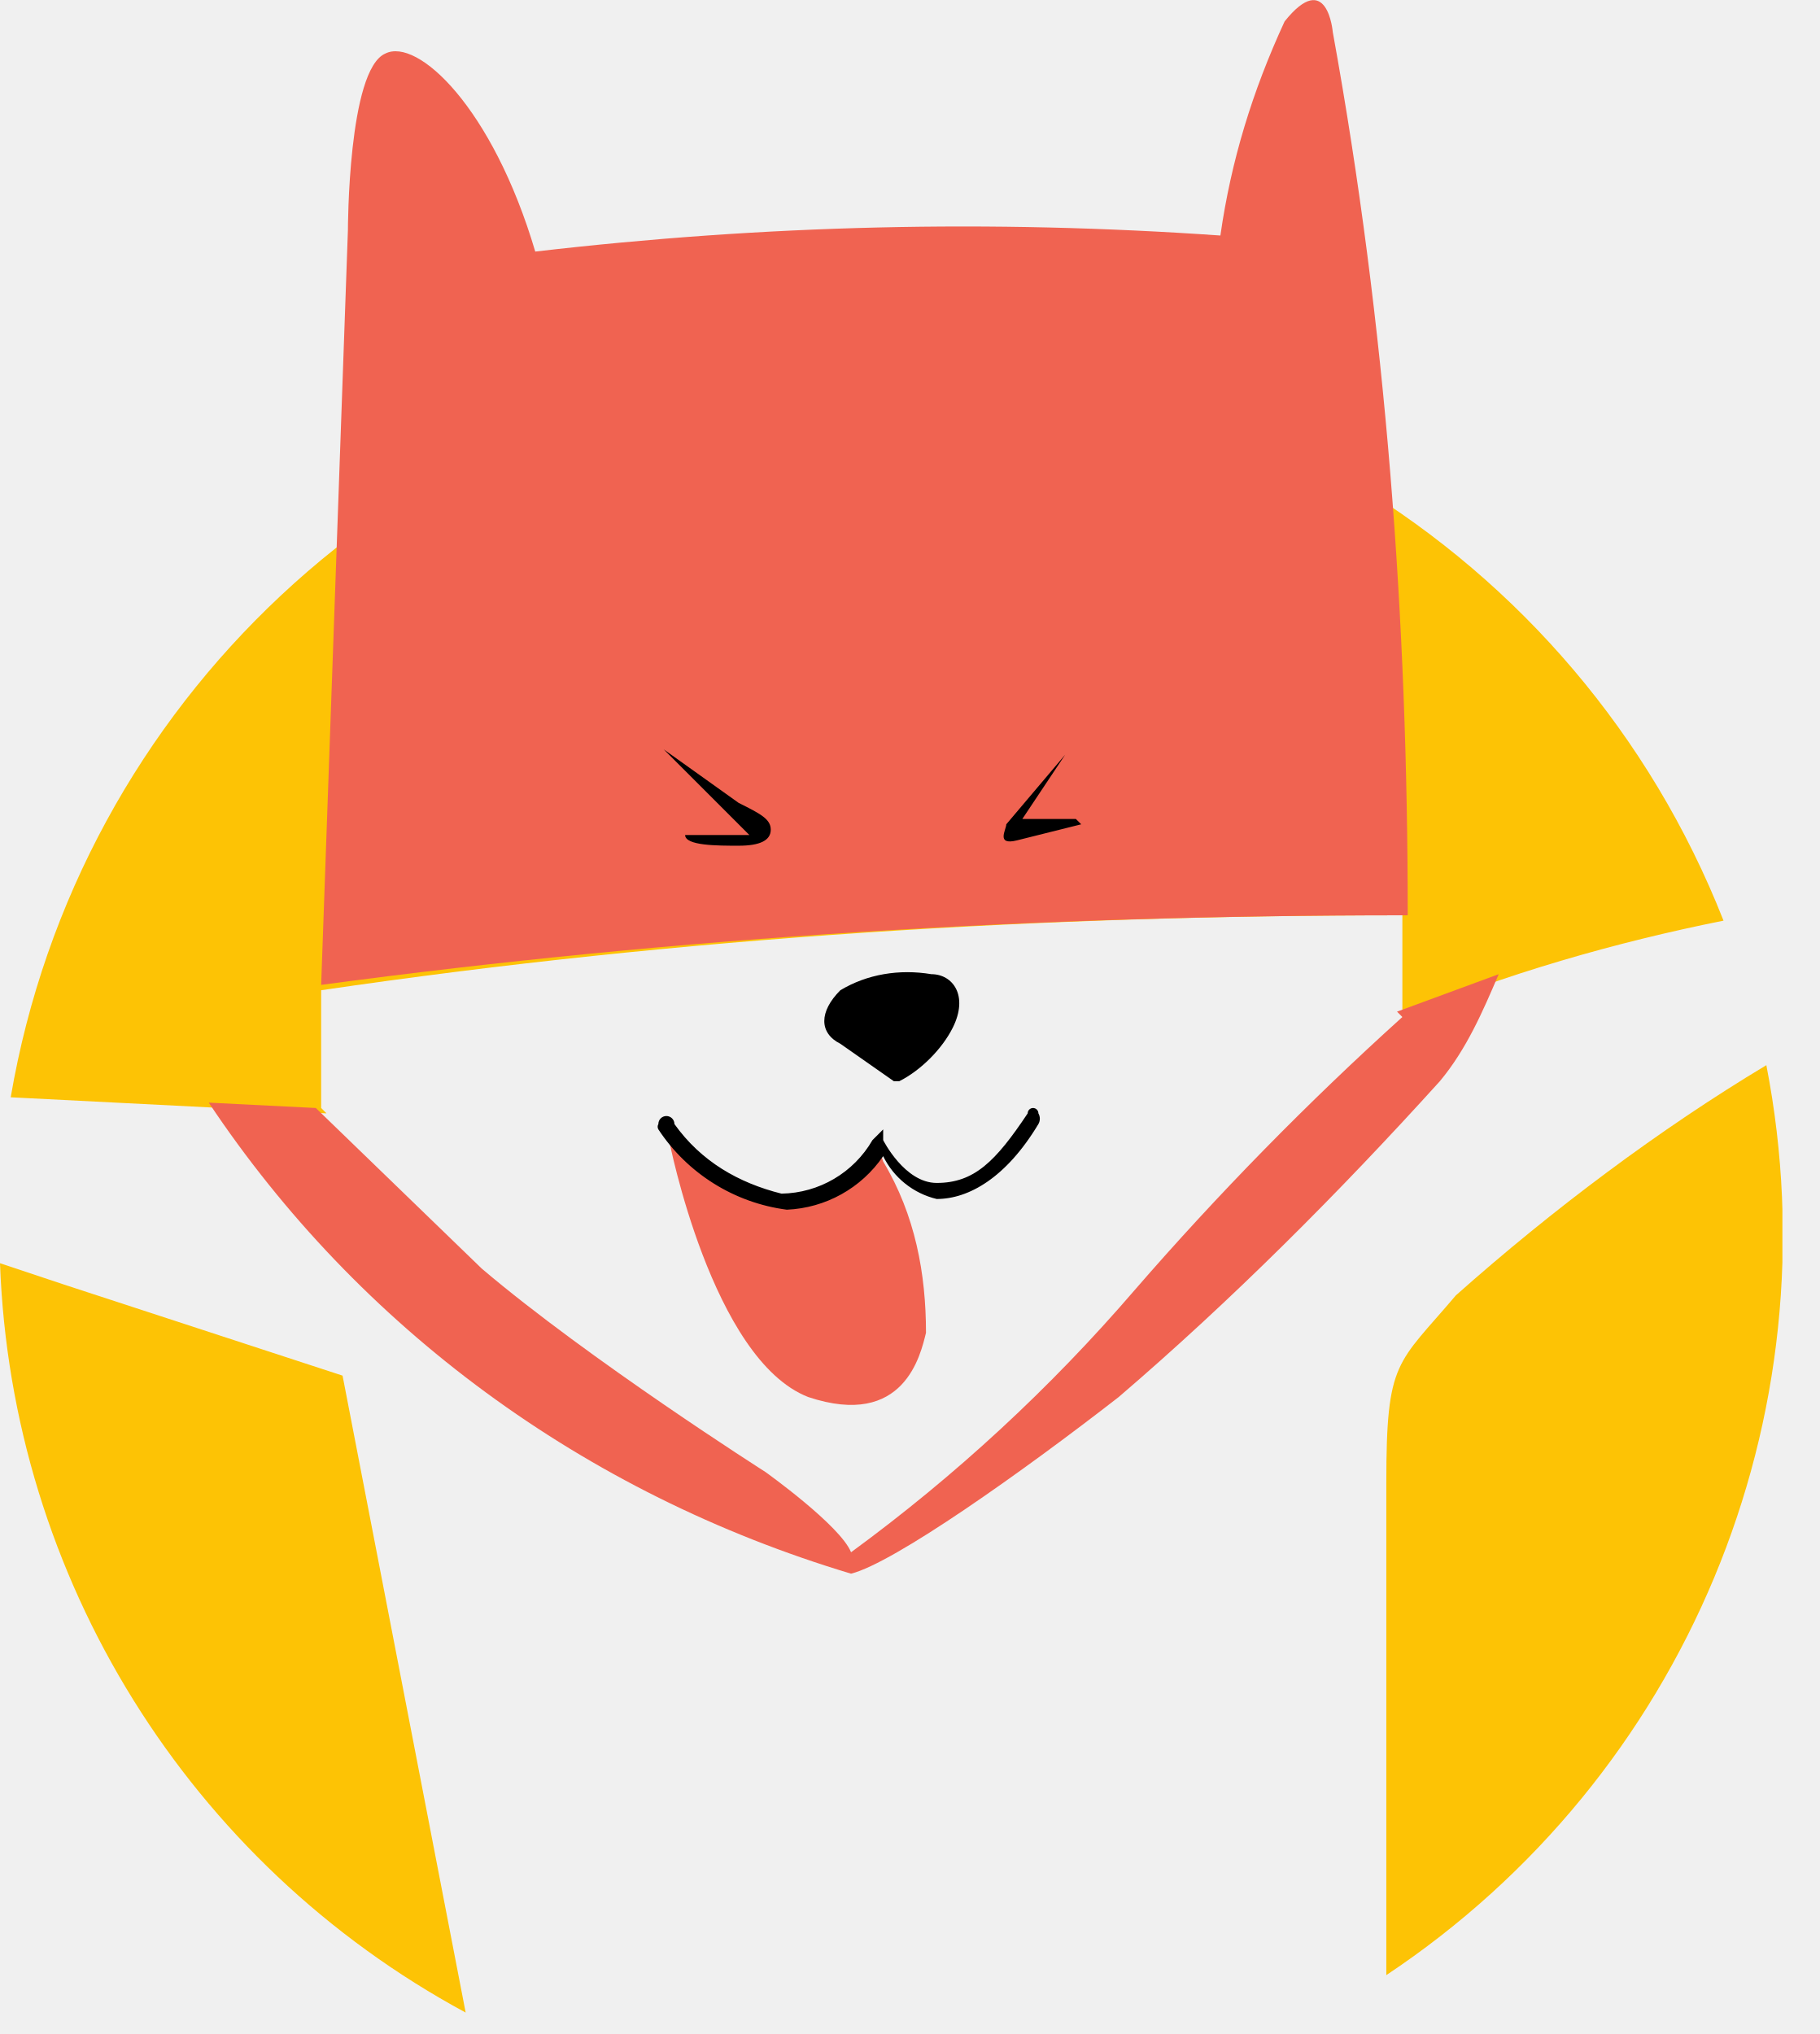
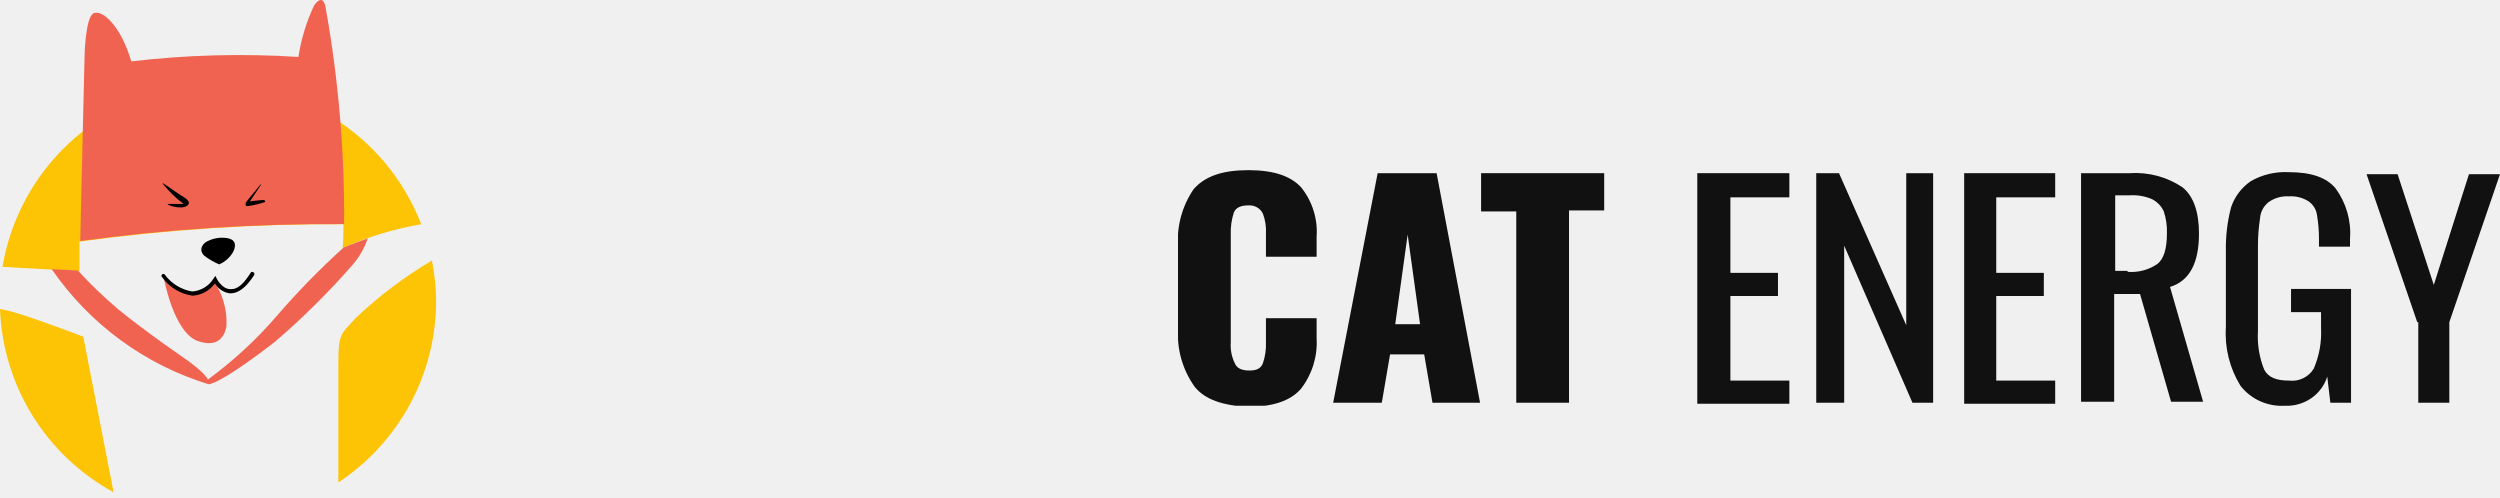
- <svg xmlns="http://www.w3.org/2000/svg" width="34" height="38" viewBox="0 0 34 38" fill="none">
-   <g clip-path="url(#a)">
-     <path d="M6 20.7v-2.2c6.8-1 13.5-1.4 20.2-1.4V19c1.9-.8 4-1.4 6-1.8a16.7 16.7 0 0 0-32 3.3l5.9.3ZM27.2 24.2c-1.1 1.3-1.3 1.2-1.3 3.5v9.2a16.6 16.6 0 0 0 7.1-17c-2 1.2-4 2.7-5.8 4.3ZM6.4 25.7 1.2 24 0 23.6a16.6 16.6 0 0 0 8.7 14L6.4 25.7Z" fill="#FDC305" />
-     <path d="M26.3 17.1c0-5.5-.4-11-1.4-16.5 0 0-.1-1.2-.9-.2-.6 1.3-1 2.6-1.2 4-4.3-.3-8.5-.2-12.8.3C9.2 2 7.8.7 7.2 1c-.7.3-.7 3.3-.7 3.3L6 18.4c6.7-.9 13.4-1.3 20.2-1.3Z" fill="#F06351" />
-     <path d="m12.4 14 1.4 1c.4.2.6.3.6.5s-.2.3-.6.3c-.4 0-1 0-1-.2H14L12.4 14ZM19.9 14.1l-1.1 1.3c0 .1-.2.4.2.3l1.2-.3-.1-.1h-1l.8-1.2s.1-.1 0 0ZM16.8 20.2c.4-.2.8-.6 1-1 .3-.6 0-1-.4-1-.6-.1-1.2 0-1.7.3-.4.4-.4.8 0 1l1 .7Z" fill="#000" />
-     <path d="M16.4 21.4a2 2 0 0 1-.5.7c-.3.2-.6.3-1 .3-.5 0-1 0-1.5-.4l-.5-.4a1 1 0 0 0-.4-.3s.8 4.1 2.6 4.8c1.8.6 2.1-.8 2.2-1.2 0-1.1-.2-2.2-.8-3.2l-.1-.3Z" fill="#F06351" />
-     <path d="M14.7 22.6a3.4 3.4 0 0 1-2.4-1.5.1.1 0 0 1 0-.1.1.1 0 0 1 .3 0c.5.7 1.2 1.1 2 1.3a2 2 0 0 0 1.7-1l.2-.2v.2s.4.8 1 .8c.7 0 1.1-.4 1.7-1.3a.1.1 0 0 1 .2 0 .2.2 0 0 1 0 .2c-.6 1-1.3 1.4-1.9 1.4a1.5 1.5 0 0 1-1-.8 2.3 2.3 0 0 1-1.8 1Z" fill="#000" />
-     <path d="M26.2 19a58.6 58.6 0 0 0-5 5.1 31.6 31.6 0 0 1-5.3 4.9c-.2-.5-1.6-1.5-1.6-1.5S11 25.4 9 23.7l-3.1-3-2-.1c2.8 4.2 7 7.3 12 8.8.8-.2 3.2-1.9 5-3.3 2.1-1.8 4.1-3.8 6-5.9.5-.6.8-1.3 1.1-2l-1.9.7Z" fill="#F06351" />
+ <svg xmlns="http://www.w3.org/2000/svg" width="191" height="38" viewBox="0 0 191 38" fill="none">
+   <g clip-path="url(#clip0_63076_420)">
+     <path d="M6.07 20.72V18.46C12.754 17.542 19.494 17.098 26.24 17.13C26.24 17.73 26.24 18.34 26.18 18.95C28.098 18.099 30.113 17.488 32.18 17.13C30.863 13.722 28.462 10.841 25.347 8.931C22.232 7.021 18.576 6.186 14.941 6.557C11.306 6.927 7.894 8.482 5.229 10.981C2.563 13.48 0.793 16.786 0.19 20.39L6.07 20.72Z" fill="#FDC305" />
+     <path d="M27.24 24.23C26.08 25.51 25.85 25.43 25.85 27.68C25.85 28.59 25.85 32.58 25.85 36.86C28.142 35.346 30.024 33.288 31.328 30.869C32.632 28.451 33.316 25.747 33.32 23C33.307 21.959 33.2 20.922 33 19.9C30.928 21.13 28.997 22.581 27.24 24.23Z" fill="#FDC305" />
+     <path d="M6.36 25.72C6.36 25.72 2.57 24.28 1.17 23.89C0.787 23.769 0.396 23.676 0 23.61C0.108 26.496 0.966 29.304 2.487 31.759C4.009 34.213 6.143 36.23 8.68 37.61L6.36 25.72Z" fill="#FDC305" />
+     <path d="M26.29 17.12C26.331 11.599 25.862 6.085 24.89 0.65C24.89 0.65 24.75 -0.64 24 0.41C23.411 1.658 23.007 2.985 22.8 4.35C18.542 4.076 14.268 4.19 10.03 4.69C9.24 2 7.85 0.75 7.18 1C6.51 1.25 6.46 4.31 6.46 4.31L6.13 18.41C12.811 17.506 19.548 17.075 26.29 17.12Z" fill="#F06351" />
+     <path d="M12.41 14C12.41 13.91 13.41 14.68 13.82 14.92C14.23 15.16 14.43 15.34 14.43 15.51C14.43 15.68 14.16 15.85 13.8 15.85C13.44 15.85 12.89 15.73 12.8 15.58H13.74H14.03C13.421 15.129 12.876 14.598 12.41 14Z" fill="black" />
+     <path d="M19.89 14.11L18.8 15.44C18.8 15.5 18.63 15.79 18.98 15.74C19.394 15.678 19.802 15.581 20.2 15.45C20.31 15.45 20.27 15.26 20.09 15.28C19.91 15.3 19.4 15.33 19.09 15.39L19.93 14.13C19.93 14.13 20 14 19.89 14.11Z" fill="black" />
+     <path d="M16.75 20.2C17.213 19.996 17.597 19.644 17.84 19.2C18.12 18.55 17.84 18.29 17.4 18.2C16.798 18.09 16.177 18.212 15.66 18.54C15.27 18.9 15.32 19.26 15.61 19.54C15.961 19.806 16.344 20.028 16.75 20.2Z" fill="black" />
+     <path d="M16.35 21.45C16.238 21.678 16.082 21.883 15.89 22.05C15.605 22.279 15.255 22.412 14.89 22.43C14.364 22.472 13.841 22.319 13.42 22C13.222 21.881 13.044 21.732 12.89 21.56C12.79 21.449 12.667 21.36 12.53 21.3C12.53 21.3 13.28 25.4 15.1 26.05C16.92 26.7 17.24 25.3 17.3 24.92C17.36 23.785 17.074 22.659 16.48 21.69C16.46 21.38 16.45 21.58 16.35 21.45Z" fill="#F06351" />
+     <path d="M14.71 22.59C14.245 22.525 13.799 22.365 13.398 22.121C12.998 21.877 12.651 21.553 12.38 21.17C12.367 21.157 12.356 21.141 12.349 21.124C12.342 21.107 12.338 21.089 12.338 21.07C12.338 21.051 12.342 21.033 12.349 21.016C12.356 20.999 12.367 20.983 12.38 20.97C12.393 20.957 12.409 20.946 12.426 20.939C12.443 20.932 12.461 20.928 12.48 20.928C12.499 20.928 12.517 20.932 12.534 20.939C12.551 20.946 12.567 20.957 12.58 20.97C13.085 21.664 13.843 22.131 14.69 22.27C15.022 22.245 15.343 22.141 15.626 21.967C15.91 21.793 16.148 21.554 16.32 21.27L16.46 21.08L16.56 21.29C16.56 21.29 16.93 22.05 17.56 22.09C18.19 22.13 18.61 21.68 19.17 20.81C19.183 20.797 19.199 20.786 19.216 20.779C19.233 20.772 19.251 20.768 19.27 20.768C19.289 20.768 19.307 20.772 19.324 20.779C19.341 20.786 19.357 20.797 19.37 20.81C19.402 20.831 19.425 20.863 19.435 20.9C19.444 20.937 19.439 20.977 19.42 21.01C18.78 22.01 18.15 22.45 17.54 22.41C17.308 22.376 17.087 22.29 16.893 22.159C16.699 22.027 16.537 21.853 16.42 21.65C16.223 21.924 15.968 22.151 15.672 22.314C15.376 22.477 15.047 22.571 14.71 22.59Z" fill="black" />
+     <path d="M26.24 18.92C24.445 20.544 22.751 22.277 21.17 24.11C19.599 25.936 17.824 27.577 15.88 29C15.66 28.47 14.26 27.49 14.26 27.49C14.26 27.49 11.13 25.35 9.08 23.67C7.974 22.737 6.929 21.735 5.95 20.67L3.95 20.56C6.84 24.765 11.07 27.868 15.95 29.36C16.81 29.22 19.22 27.5 21.02 26.1C23.139 24.282 25.124 22.313 26.96 20.21C27.462 19.621 27.849 18.942 28.1 18.21C27 18.6 26.24 18.92 26.24 18.92Z" fill="#F06351" />
+   </g>
+   <g clip-path="url(#clip1_63076_420)">
+     <path d="M91.264 29.538C90.37 28.276 89.925 26.763 90 25.231V18.846C89.892 17.298 90.308 15.758 91.186 14.461C92.055 13.461 93.398 13 95.374 13C97.35 13 98.614 13.461 99.404 14.308C100.263 15.379 100.685 16.721 100.59 18.077V19.615H96.718V17.846C96.749 17.323 96.668 16.799 96.48 16.308C96.38 16.109 96.221 15.945 96.024 15.835C95.827 15.726 95.6 15.676 95.374 15.692C94.821 15.692 94.426 15.846 94.268 16.231C94.089 16.777 94.009 17.35 94.031 17.923V26.154C93.989 26.71 94.098 27.267 94.347 27.769C94.505 28.154 94.9 28.308 95.453 28.308C96.006 28.308 96.322 28.154 96.48 27.769C96.66 27.249 96.74 26.702 96.718 26.154V24.308H100.59V25.846C100.67 27.224 100.251 28.585 99.404 29.692C98.614 30.615 97.271 31.077 95.374 31.077C93.477 31 92.055 30.538 91.264 29.538Z" fill="#111111" />
+     <path d="M105.253 13.231H109.757L113.077 30.769H109.441L108.809 27.077H106.201L105.569 30.769H101.854L105.253 13.231ZM108.493 24.769L107.545 17.923L106.596 24.769H108.493Z" fill="#111111" />
+     <path d="M115.843 16.154H113.156V13.231H122.56V16.077H119.873V30.769H115.843V16.154Z" fill="#111111" />
+     <path d="M129.752 13.231H136.707V15.077H132.202V20.846H135.837V22.615H132.202V29.077H136.707V30.846H129.673V13.231H129.752Z" fill="#111111" />
+     <path d="M138.761 13.231H140.5L145.637 24.846V13.231H147.692V30.769H146.111L140.895 18.769V30.769H138.761V13.231Z" fill="#111111" />
+     <path d="M150.063 13.231H157.017V15.077H152.513V20.846H156.148V22.615H152.513V29.077H157.017V30.846H150.063V13.231Z" fill="#111111" />
+     <path d="M159.072 13.231H162.707C164.137 13.135 165.559 13.514 166.738 14.308C167.607 15 168.002 16.231 168.002 17.846C168.002 20.077 167.291 21.462 165.79 21.923L168.318 30.692H165.869L163.498 22.462H161.522V30.692H158.993V13.231H159.072ZM162.549 20.769C163.364 20.835 164.176 20.616 164.841 20.154C165.315 19.769 165.552 19 165.552 17.846C165.574 17.273 165.494 16.7 165.315 16.154C165.137 15.762 164.832 15.437 164.446 15.231C163.902 14.989 163.304 14.884 162.707 14.923H161.601V20.692H162.549V20.769Z" fill="#111111" />
+     <path d="M171.164 29.462C170.342 28.117 169.956 26.562 170.057 25V19.154C170.038 18.039 170.17 16.927 170.452 15.846C170.717 15.039 171.244 14.337 171.954 13.846C172.836 13.338 173.854 13.097 174.878 13.154C176.538 13.154 177.723 13.539 178.434 14.385C179.252 15.502 179.644 16.862 179.541 18.231V18.846H177.17V18.308C177.173 17.663 177.12 17.02 177.012 16.385C176.945 15.983 176.718 15.623 176.379 15.385C175.935 15.101 175.408 14.966 174.878 15C174.311 14.965 173.75 15.128 173.297 15.461C173.111 15.614 172.959 15.802 172.851 16.013C172.742 16.225 172.679 16.456 172.665 16.692C172.561 17.38 172.508 18.074 172.507 18.769V25.308C172.449 26.304 172.61 27.301 172.981 28.231C173.297 28.846 173.93 29.077 174.878 29.077C175.252 29.122 175.632 29.059 175.97 28.895C176.307 28.73 176.587 28.473 176.775 28.154C177.192 27.181 177.381 26.13 177.328 25.077V23.846H175.036V22.077H179.62V30.769H178.039L177.802 28.769C177.595 29.439 177.163 30.023 176.576 30.427C175.989 30.831 175.28 31.033 174.562 31C173.909 31.037 173.256 30.916 172.663 30.648C172.07 30.379 171.555 29.972 171.164 29.462Z" fill="#111111" />
+     <path d="M184.678 24.615L180.805 13.308H183.176L185.942 21.769L188.629 13.308H191L187.128 24.615V30.769H184.757V24.615H184.678Z" fill="#111111" />
  </g>
  <defs>
-     <clipPath id="a">
-       <path fill="#fff" d="M0 0h33.3v37.6H0z" />
+     <clipPath id="clip0_63076_420">
+       <rect width="33.32" height="37.61" fill="white" />
+     </clipPath>
+     <clipPath id="clip1_63076_420">
+       <rect width="101" height="18" fill="white" transform="translate(90 13)" />
    </clipPath>
  </defs>
</svg>
